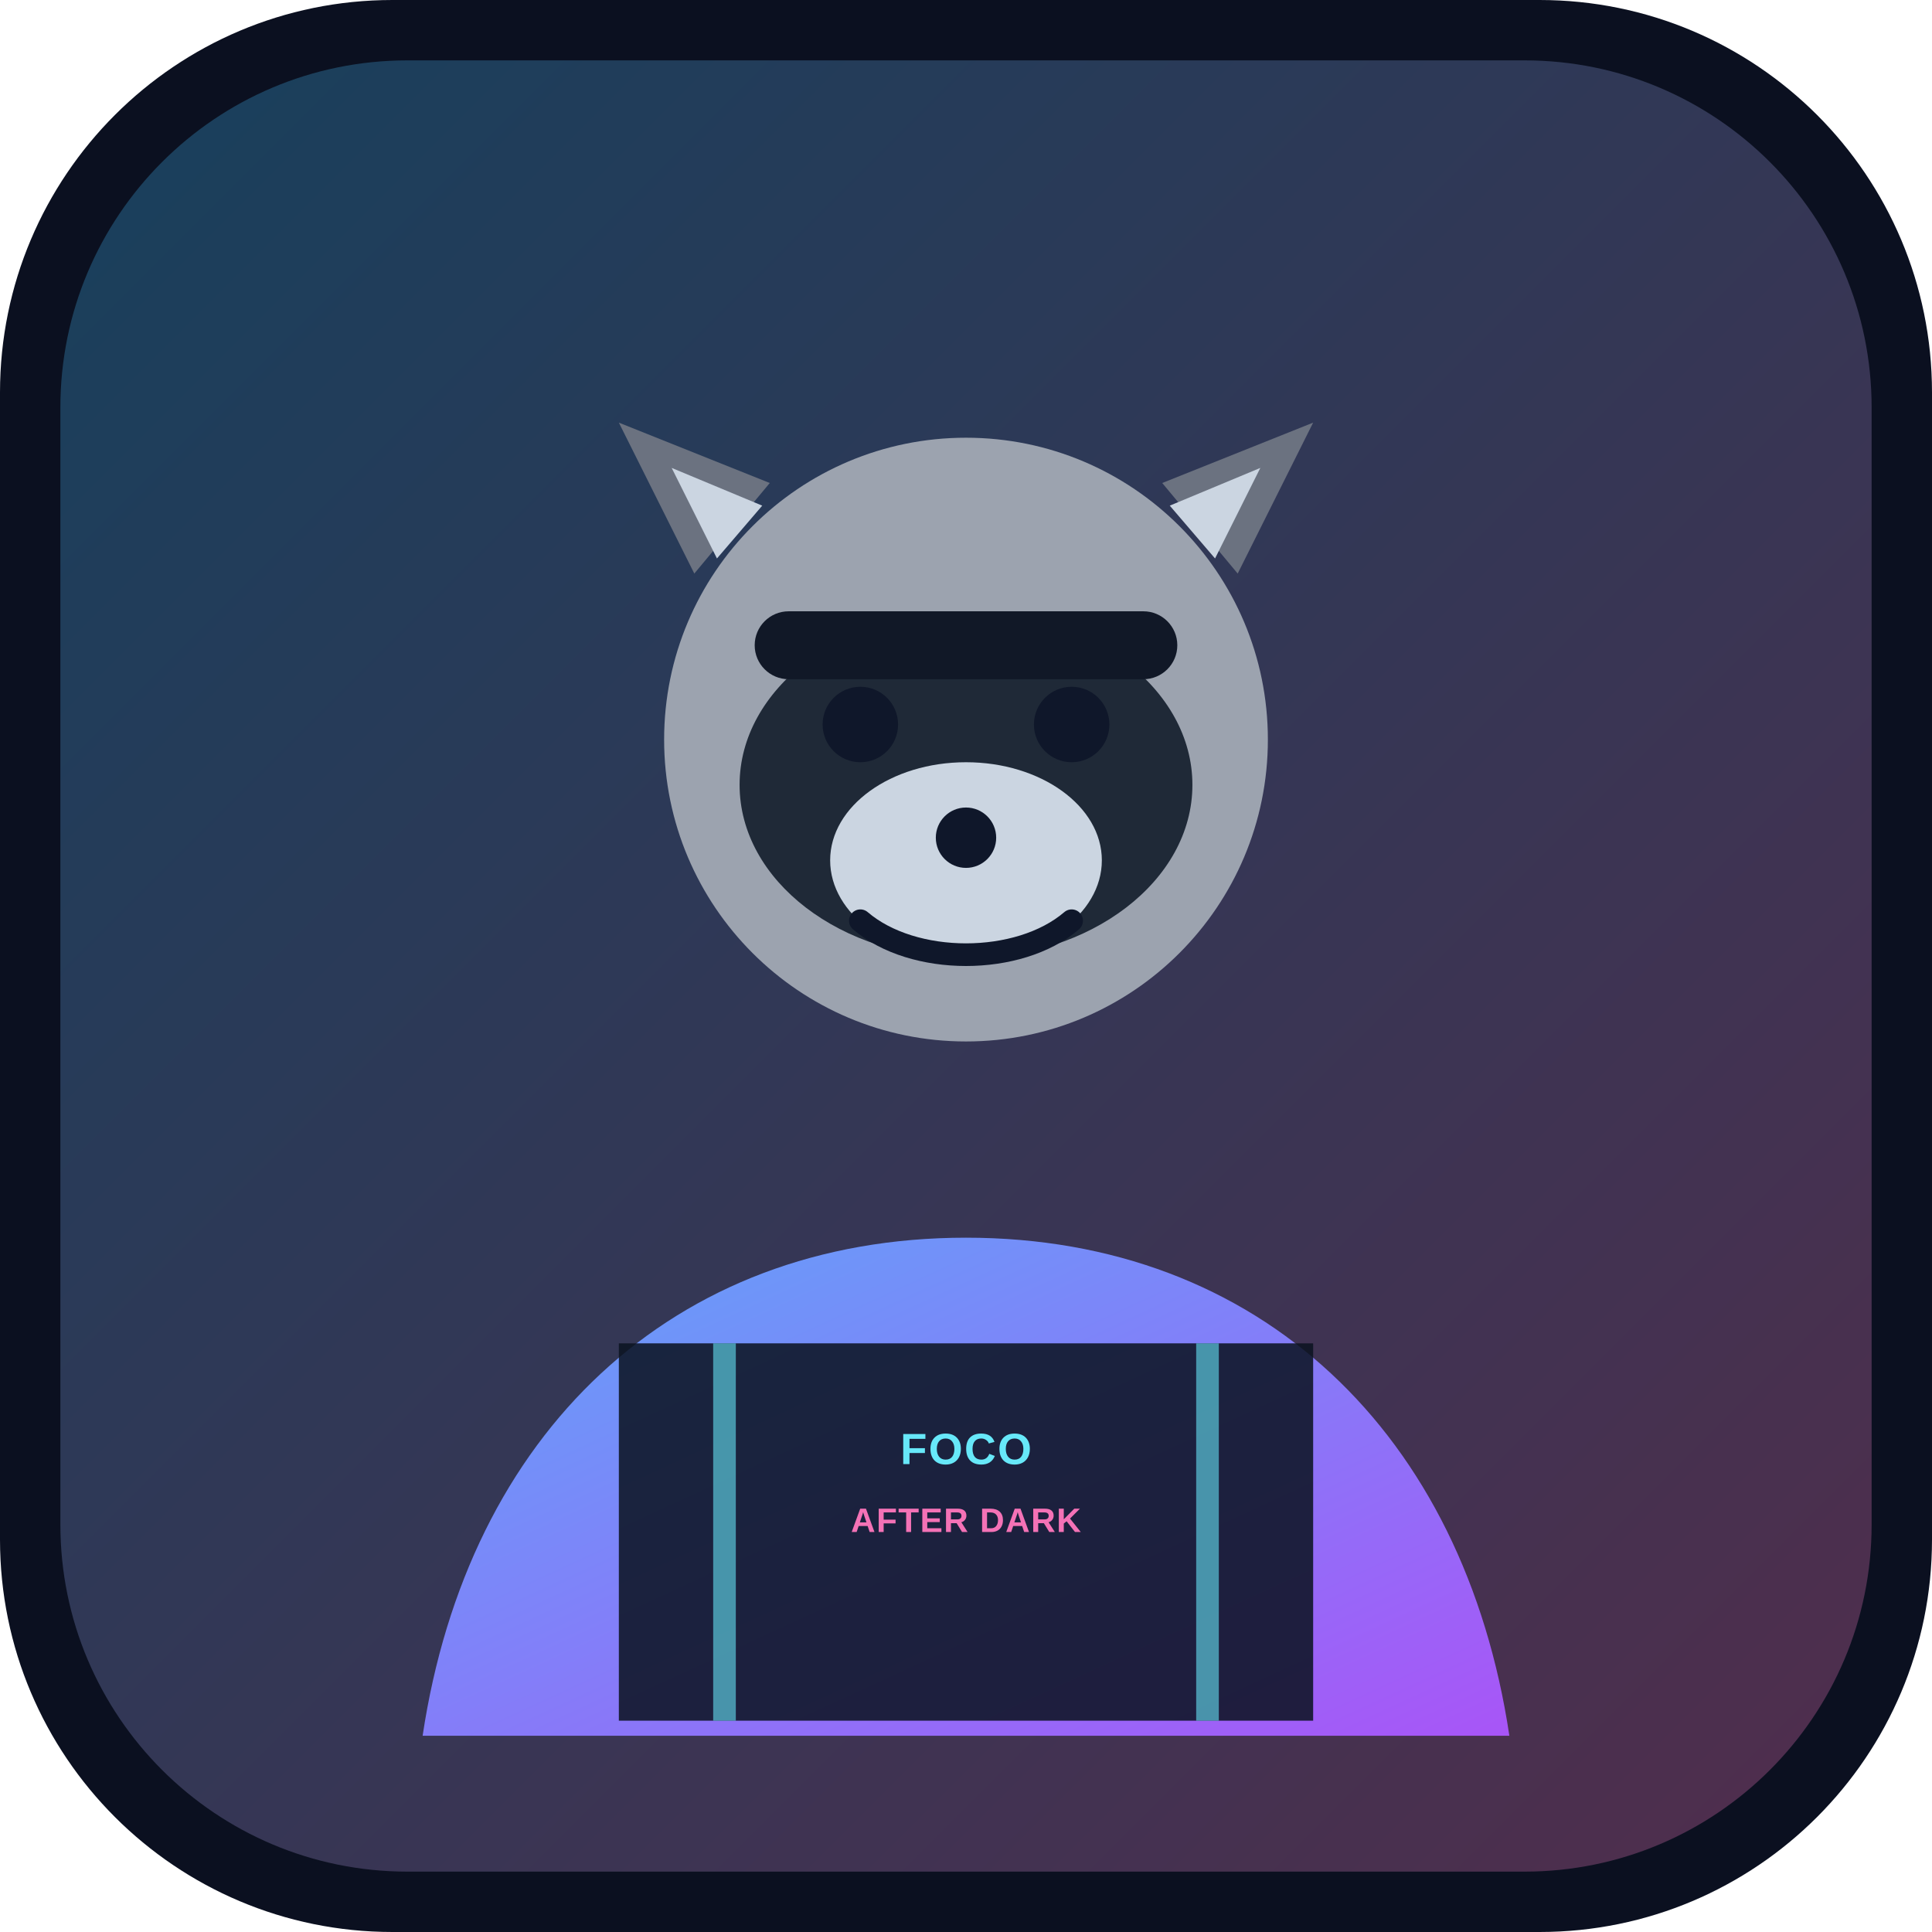
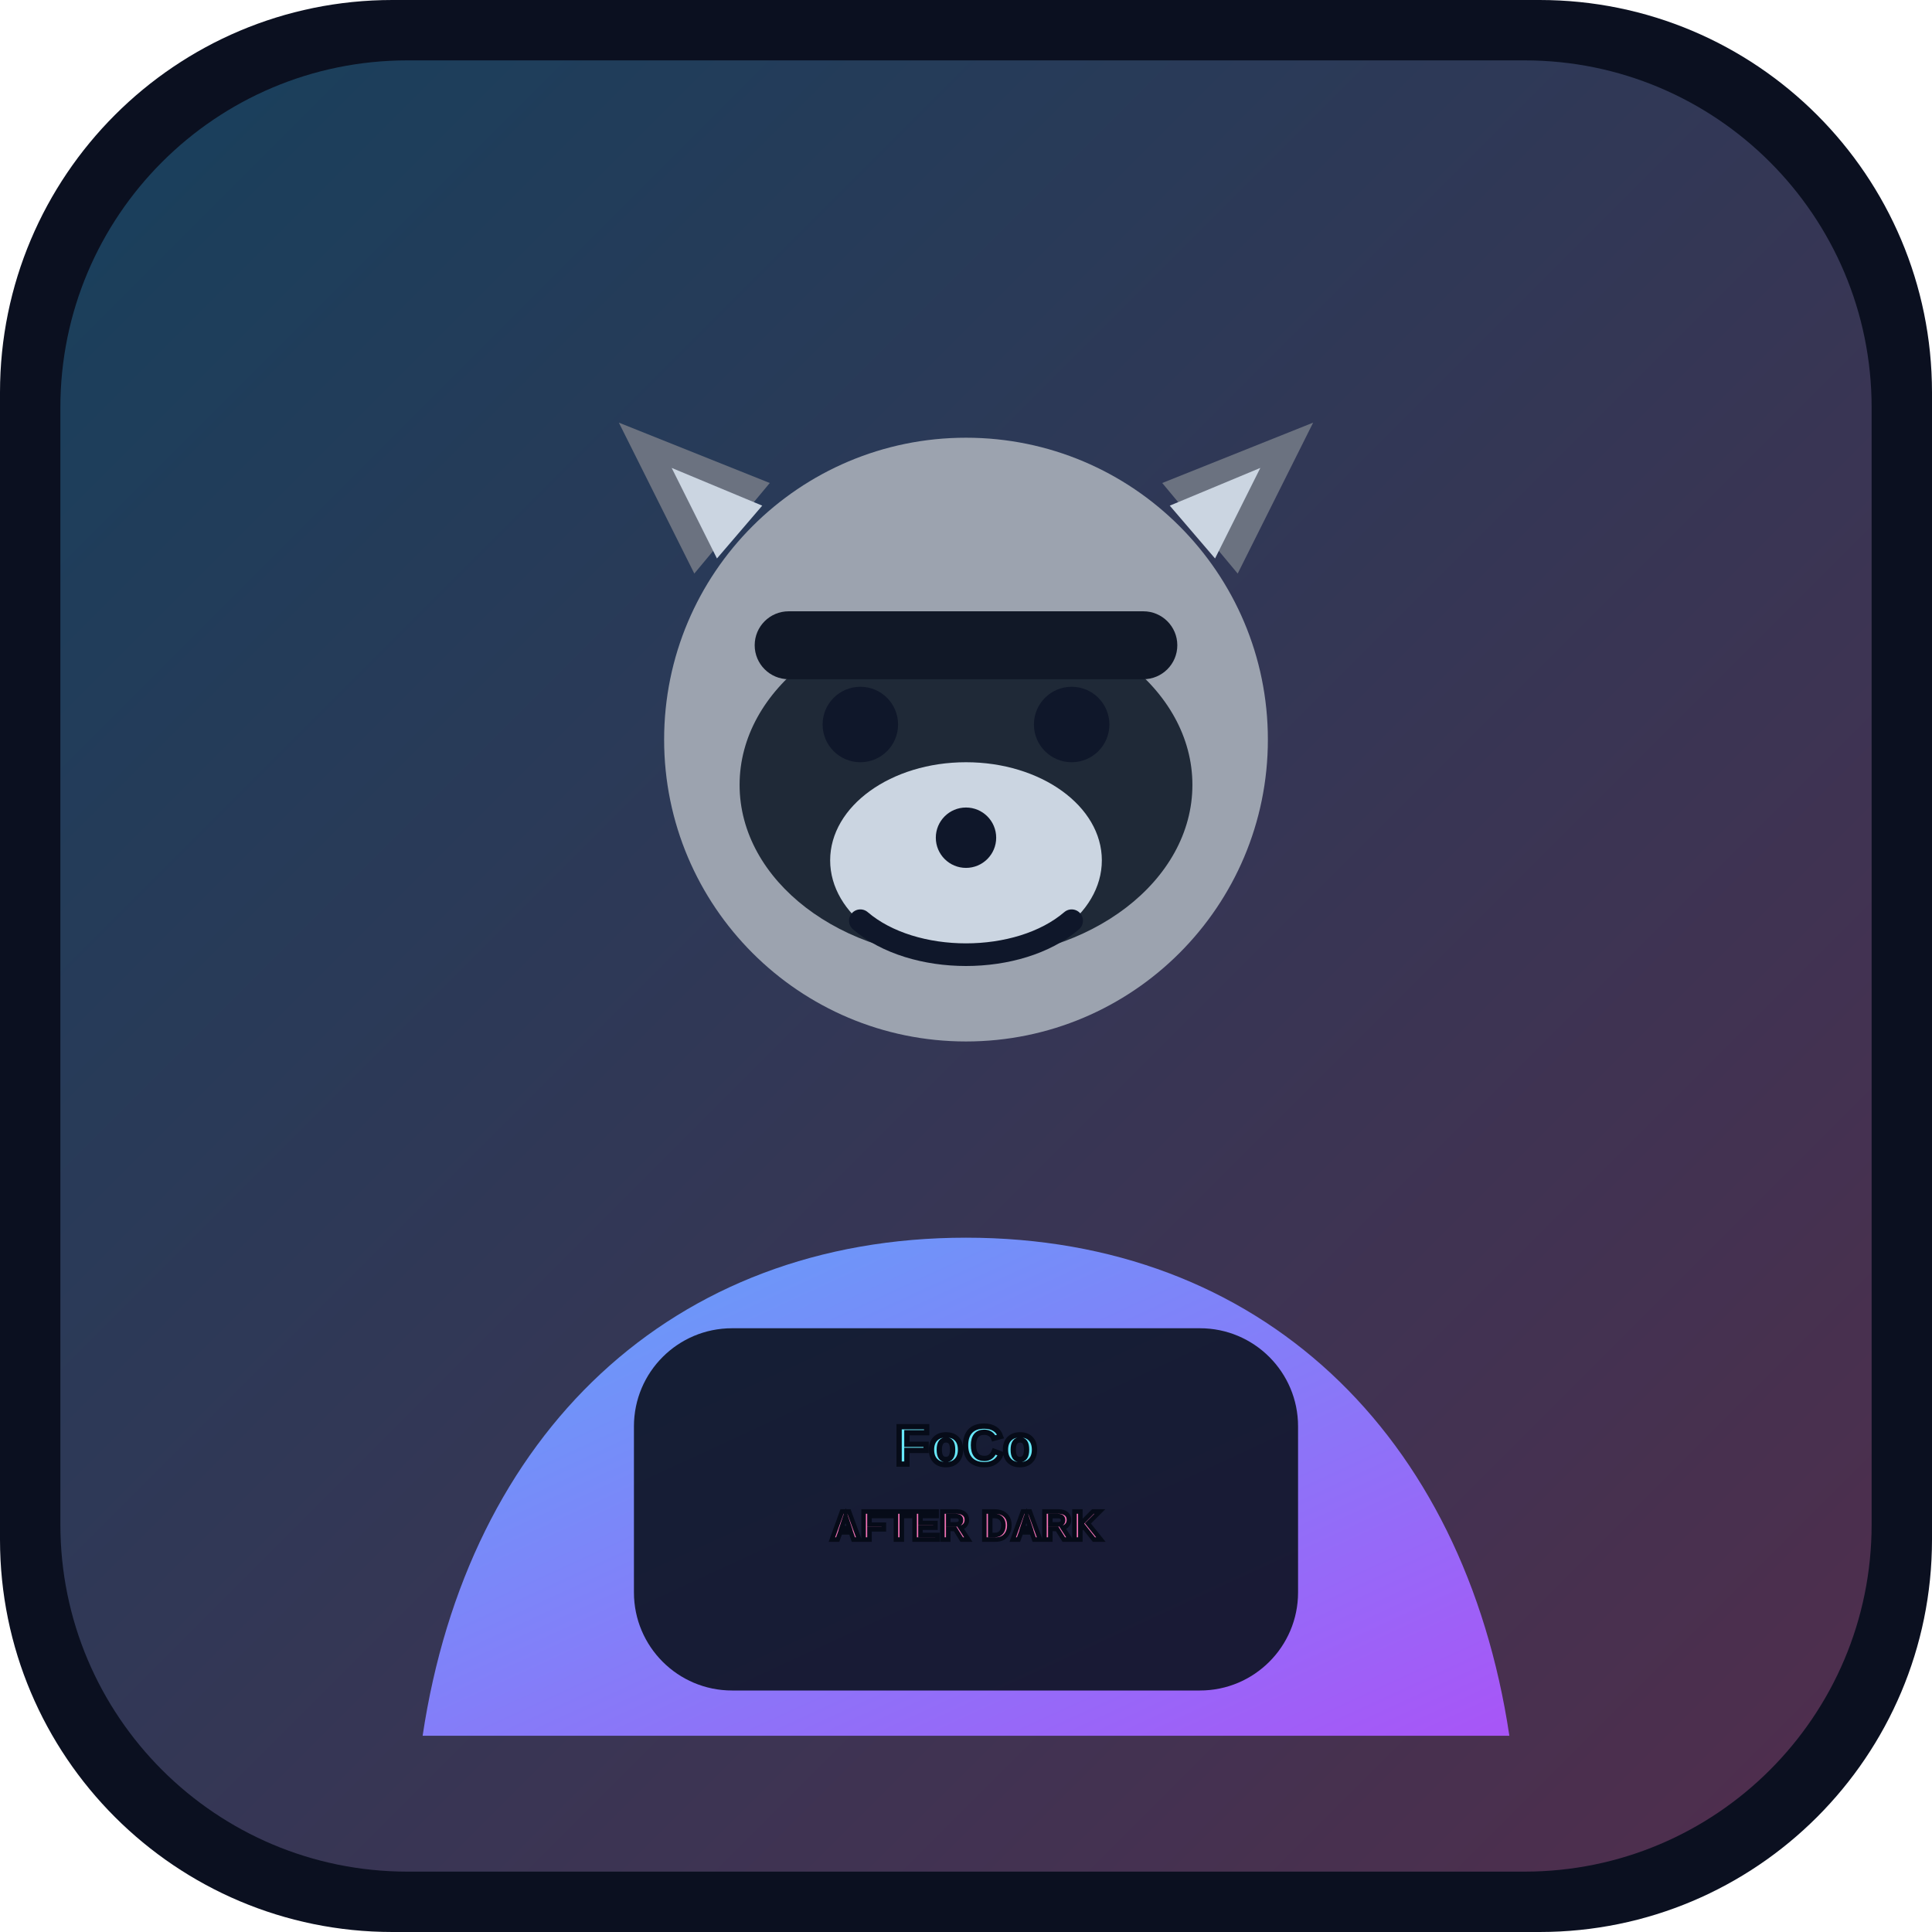
<svg xmlns="http://www.w3.org/2000/svg" viewBox="0 0 256 256" role="img" aria-label="Rowdy Raccoon">
  <defs>
    <linearGradient id="bg" x1="0" y1="0" x2="1" y2="1">
      <stop offset="0%" stop-color="#38bdf8" stop-opacity="0.28" />
      <stop offset="100%" stop-color="#f472b6" stop-opacity="0.30" />
    </linearGradient>
    <linearGradient id="shirt" x1="0" y1="0" x2="1" y2="1">
      <stop offset="0%" stop-color="#60a5fa" />
      <stop offset="100%" stop-color="#a855f7" />
    </linearGradient>
  </defs>
  <rect width="256" height="256" rx="52" fill="#0b1020" />
  <rect x="8" y="8" width="240" height="240" rx="46" fill="url(#bg)" />
  <path d="M92 76l-10-20 20 8z" fill="#6b7280" />
  <path d="M164 76l10-20-20 8z" fill="#6b7280" />
  <path d="M95 74l-6-12 12 5z" fill="#cbd5e1" />
  <path d="M161 74l6-12-12 5z" fill="#cbd5e1" />
  <circle cx="128" cy="98" r="40" fill="#9ca3af" />
  <ellipse cx="128" cy="104" rx="30" ry="23" fill="#1f2937" />
  <ellipse cx="128" cy="114" rx="18" ry="13" fill="#cbd5e1" />
  <circle cx="114" cy="96" r="5" fill="#0f172a" />
  <circle cx="142" cy="96" r="5" fill="#0f172a" />
  <circle cx="128" cy="111" r="4" fill="#0f172a" />
  <path d="M114 122c7 6 21 6 28 0" fill="none" stroke="#0f172a" stroke-width="3" stroke-linecap="round" />
  <rect x="100" y="81" width="56" height="9" rx="4.5" fill="#111827" />
  <path d="M56 230c6-40 33-66 72-66s66 26 72 66" fill="url(#shirt)" />
-   <path d="M82 178h92v50H82z" fill="#0b1220" opacity="0.86" />
-   <path d="M96 178v50M160 178v50" stroke="#67e8f9" stroke-width="3" opacity="0.58" />
-   <text x="128" y="194" text-anchor="middle" font-family="Arial, sans-serif" font-size="5.8" font-weight="700" fill="#67e8f9" letter-spacing="0.22">FOCO</text>
-   <text x="128" y="203" text-anchor="middle" font-family="Arial, sans-serif" font-size="4.5" font-weight="700" fill="#f472b6" letter-spacing="0.14">AFTER DARK</text>
+   <rect x="84" y="176" width="88" height="48" rx="13" fill="#0b1220" opacity="0.9" />
+   <text x="128" y="194" text-anchor="middle" font-family="Arial, sans-serif" font-size="7.2" font-weight="700" fill="#67e8f9" stroke="#060b18" stroke-width="0.7" letter-spacing="0.10">FoCo</text>
+   <text x="128" y="204" text-anchor="middle" font-family="Arial, sans-serif" font-size="5.4" font-weight="700" fill="#f472b6" stroke="#060b18" stroke-width="0.6" letter-spacing="0.08">AFTER DARK</text>
</svg>
